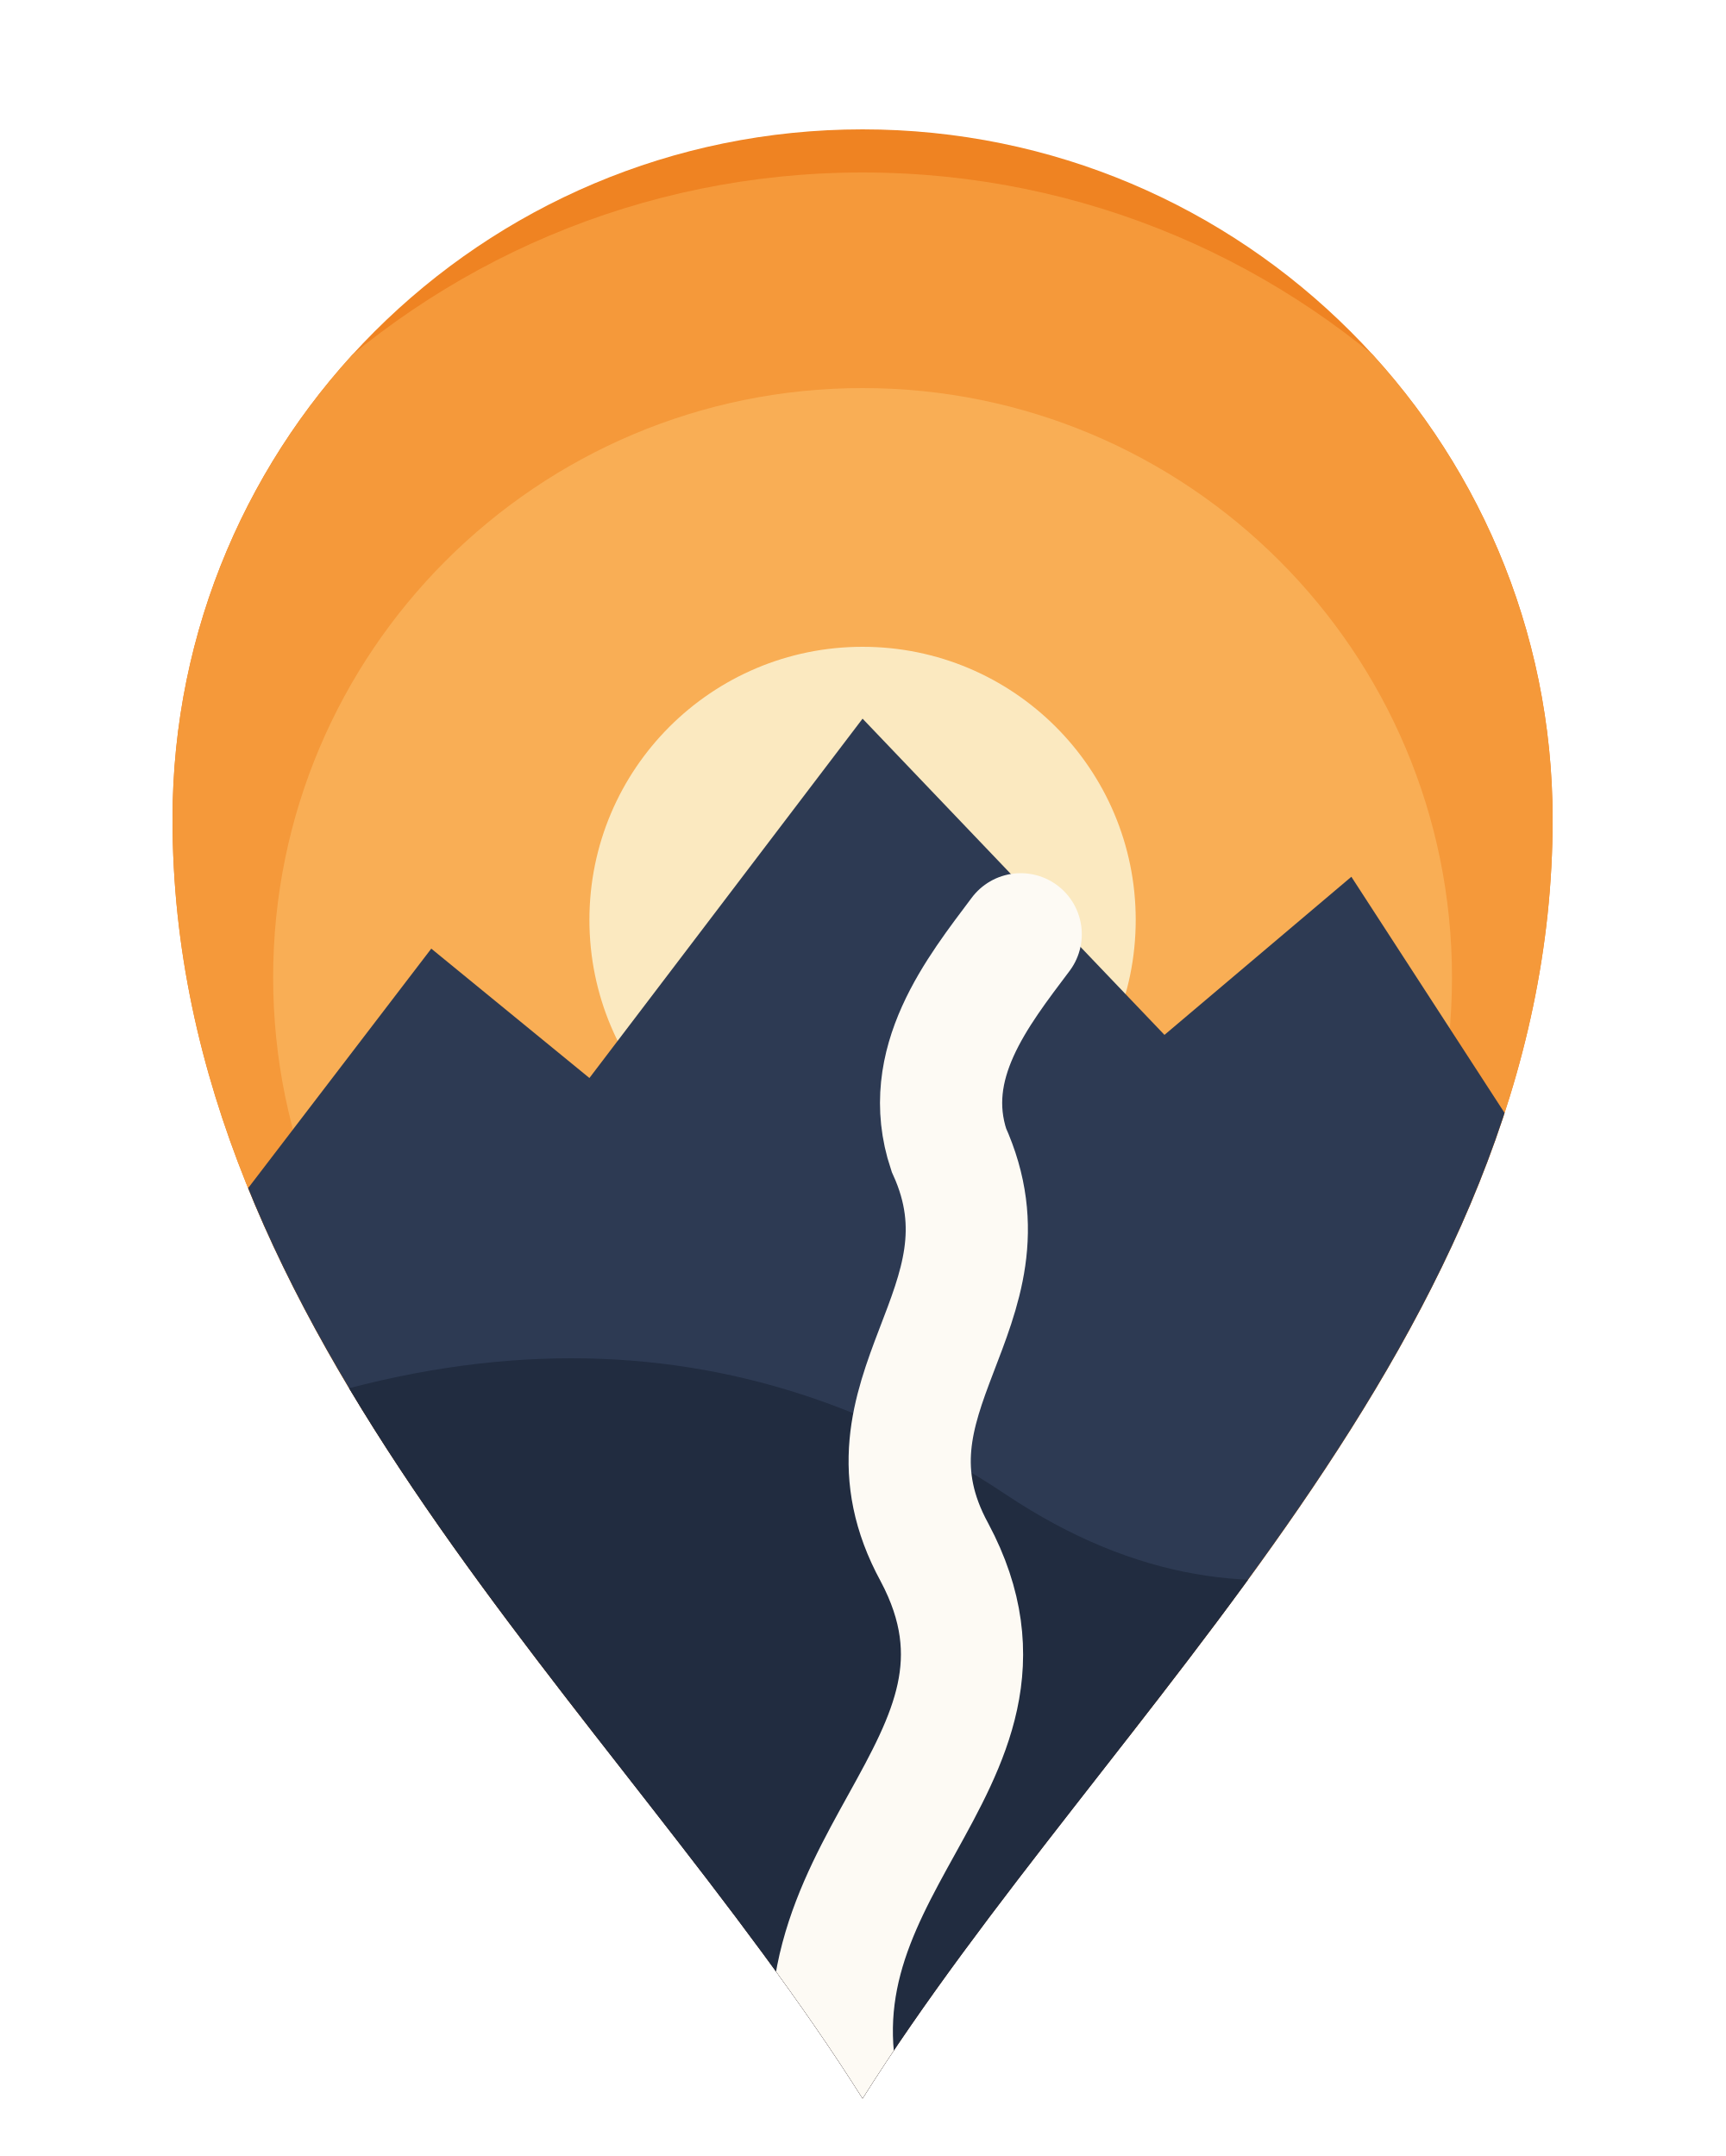
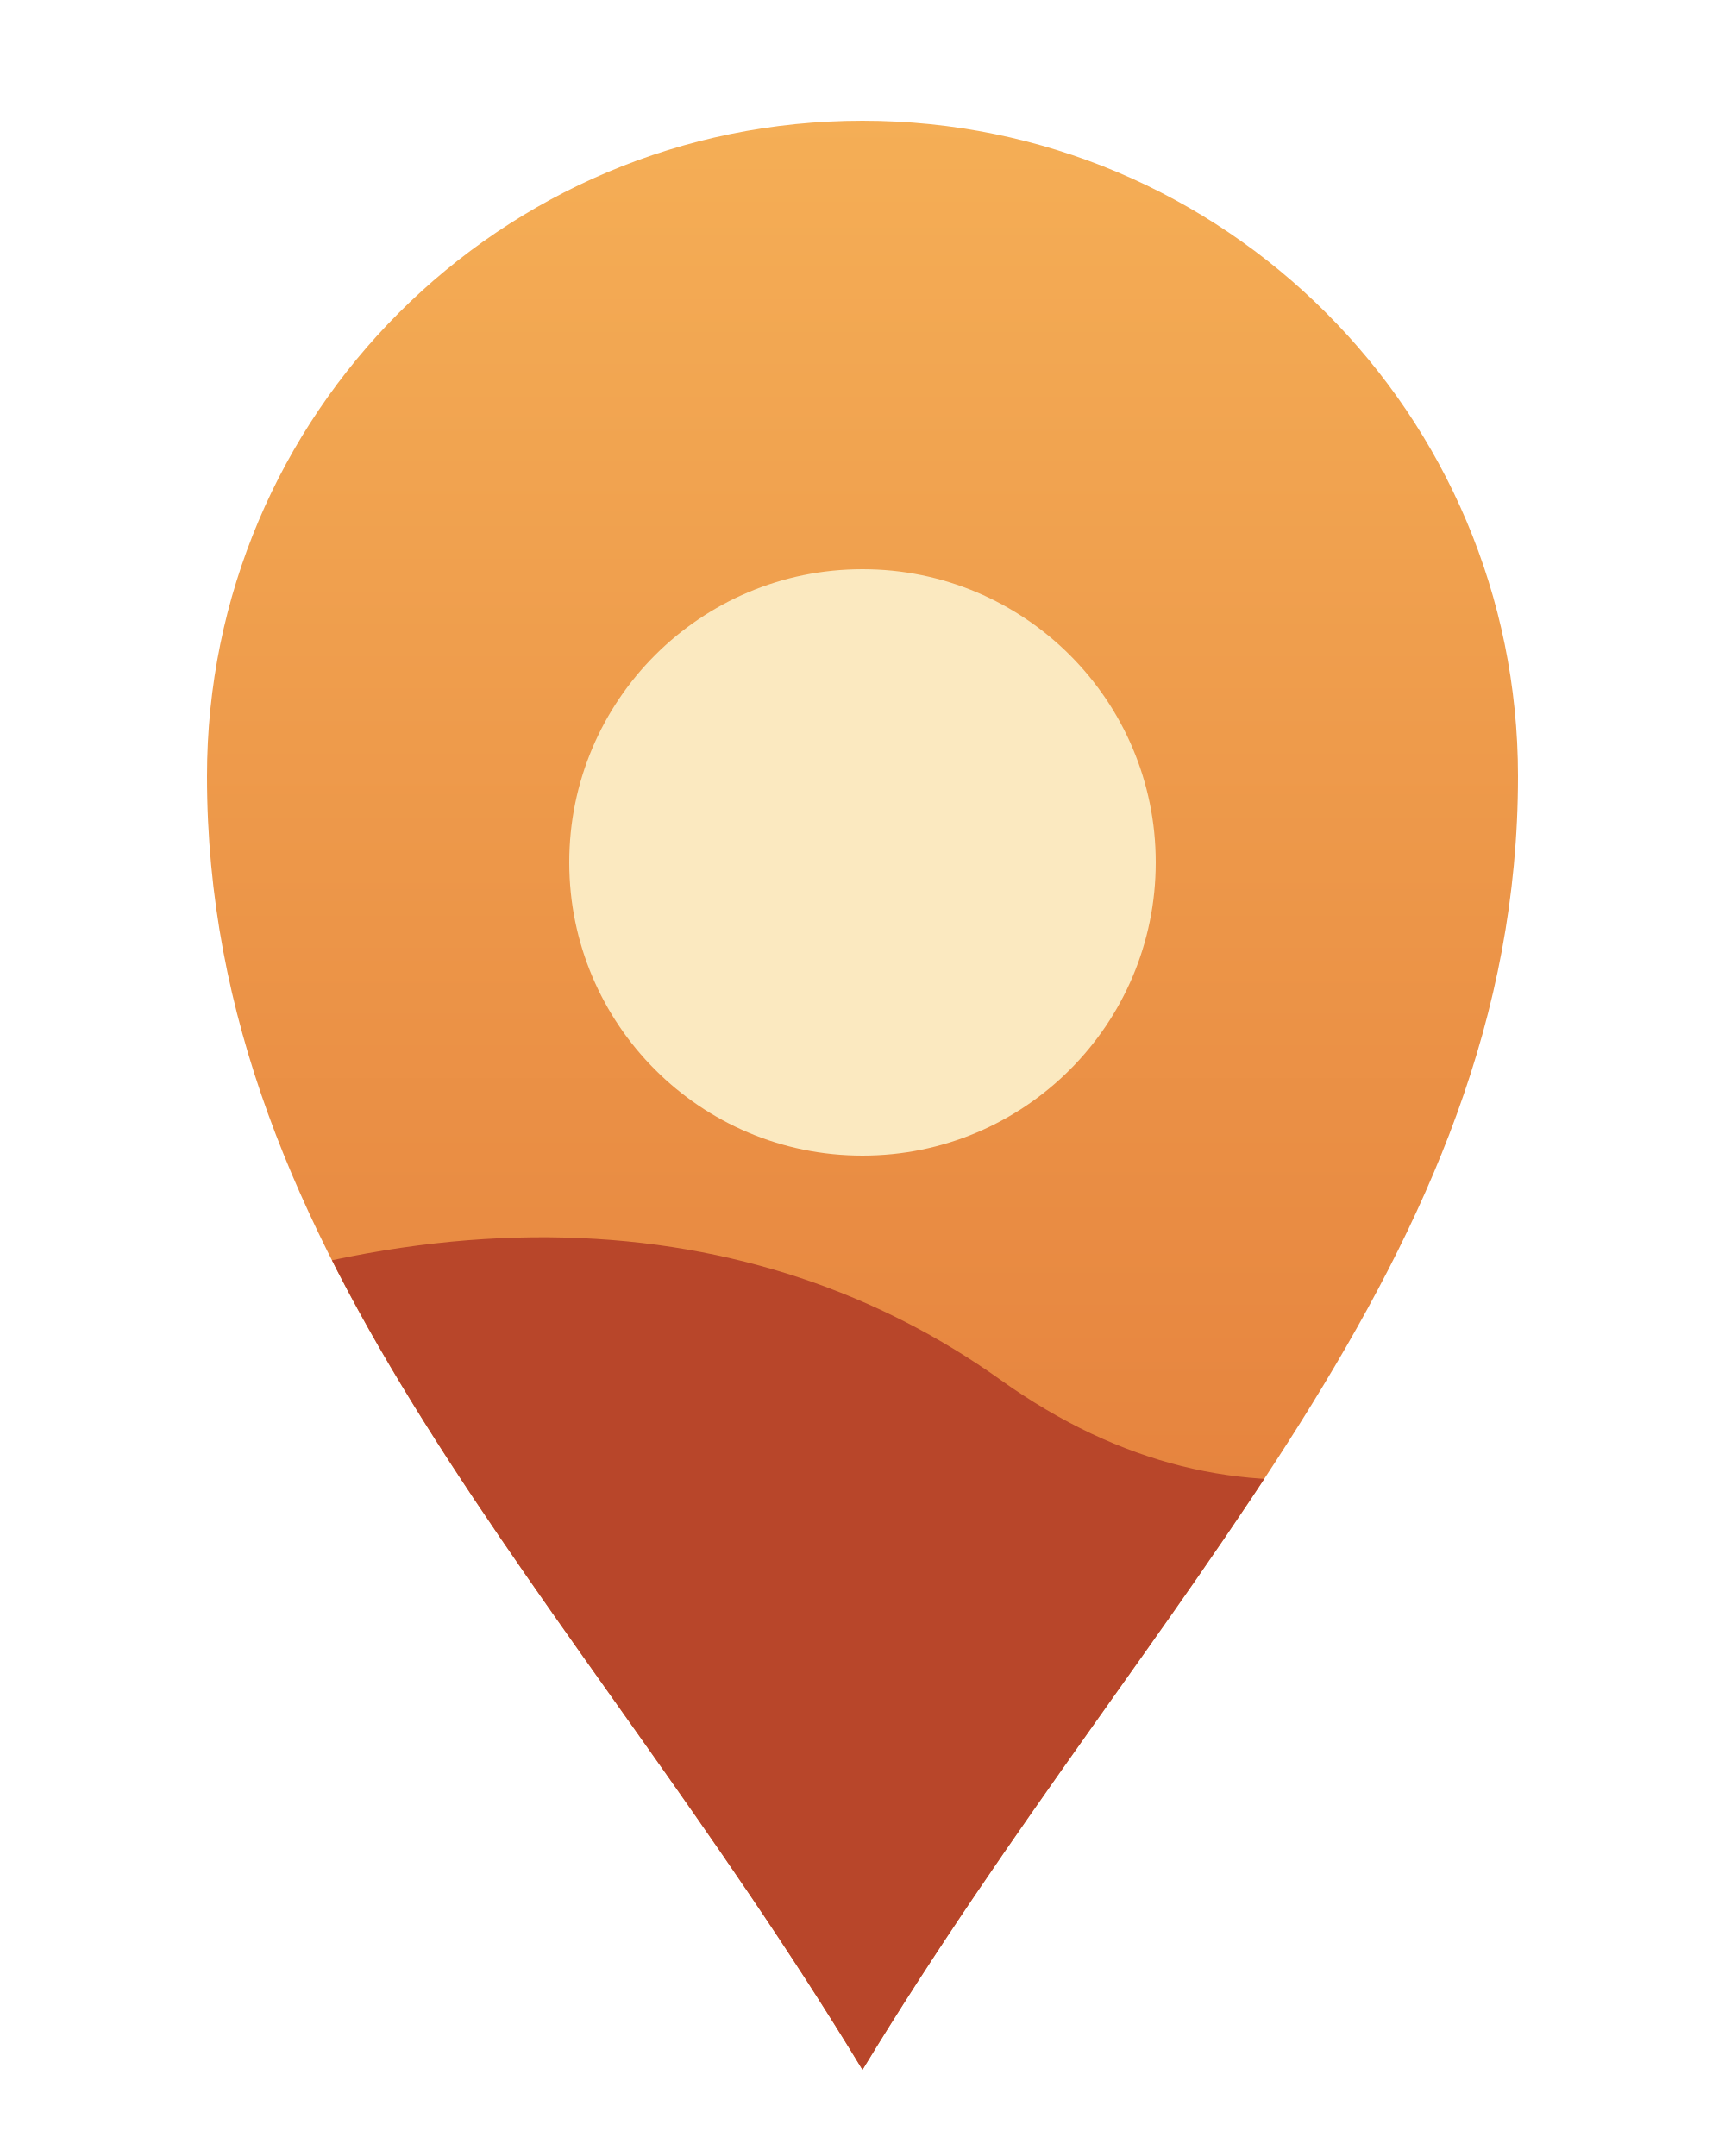
- <svg xmlns="http://www.w3.org/2000/svg" width="120" height="150" viewBox="0 0 120 150" fill="none">
+ <svg xmlns="http://www.w3.org/2000/svg" width="100" height="125" viewBox="0 0 100 125" fill="none">
  <defs>
    <clipPath id="wp-pin">
-       <path d="M60 146 C43 119 12 93 12 57 a48 48 0 1 1 96 0 C108 93 77 119 60 146 Z" />
+       <path d="M50 120 C33 92 12 73 12 45 A38 38 0 1 1 88 45 C88 73 67 92 50 120 Z" />
    </clipPath>
+     <linearGradient id="wp-sky" x1="0" y1="0" x2="0" y2="1">
+       <stop offset="0" stop-color="#f6b258" />
+       <stop offset="1" stop-color="#df6f33" />
+     </linearGradient>
  </defs>
  <g clip-path="url(#wp-pin)">
-     <rect width="120" height="150" fill="#ef8322" />
-     <circle cx="60" cy="68" r="56" fill="#f5993a" />
-     <circle cx="60" cy="68" r="41" fill="#f9ae55" />
-     <circle cx="60" cy="64" r="19" fill="#fbe9c0" />
-     <path d="M4 100 L30 66 L41 75 L60 50 L81 72 L94 61 L118 98 L118 150 L4 150 Z" fill="#2d3a53" />
-     <path d="M2 150 L2 106 C30 90 52 92 70 104 C88 116 104 108 118 96 L118 150 Z" fill="#212c40" />
-     <path d="M59 148 C53 130 73 123 65 108 C59 97 71 91 66 80 C64 74 68 69 71 65" stroke="#fdfaf4" stroke-width="8.5" stroke-linecap="round" fill="none" />
+     <rect width="100" height="125" fill="url(#wp-sky)" />
+     <circle cx="50" cy="50" r="17" fill="#fbe9c0" />
+     <path d="M0 80 C24 68 44 70 58 80 C72 90 86 86 100 76 L100 125 L0 125 Z" fill="#b8462a" />
  </g>
</svg>
